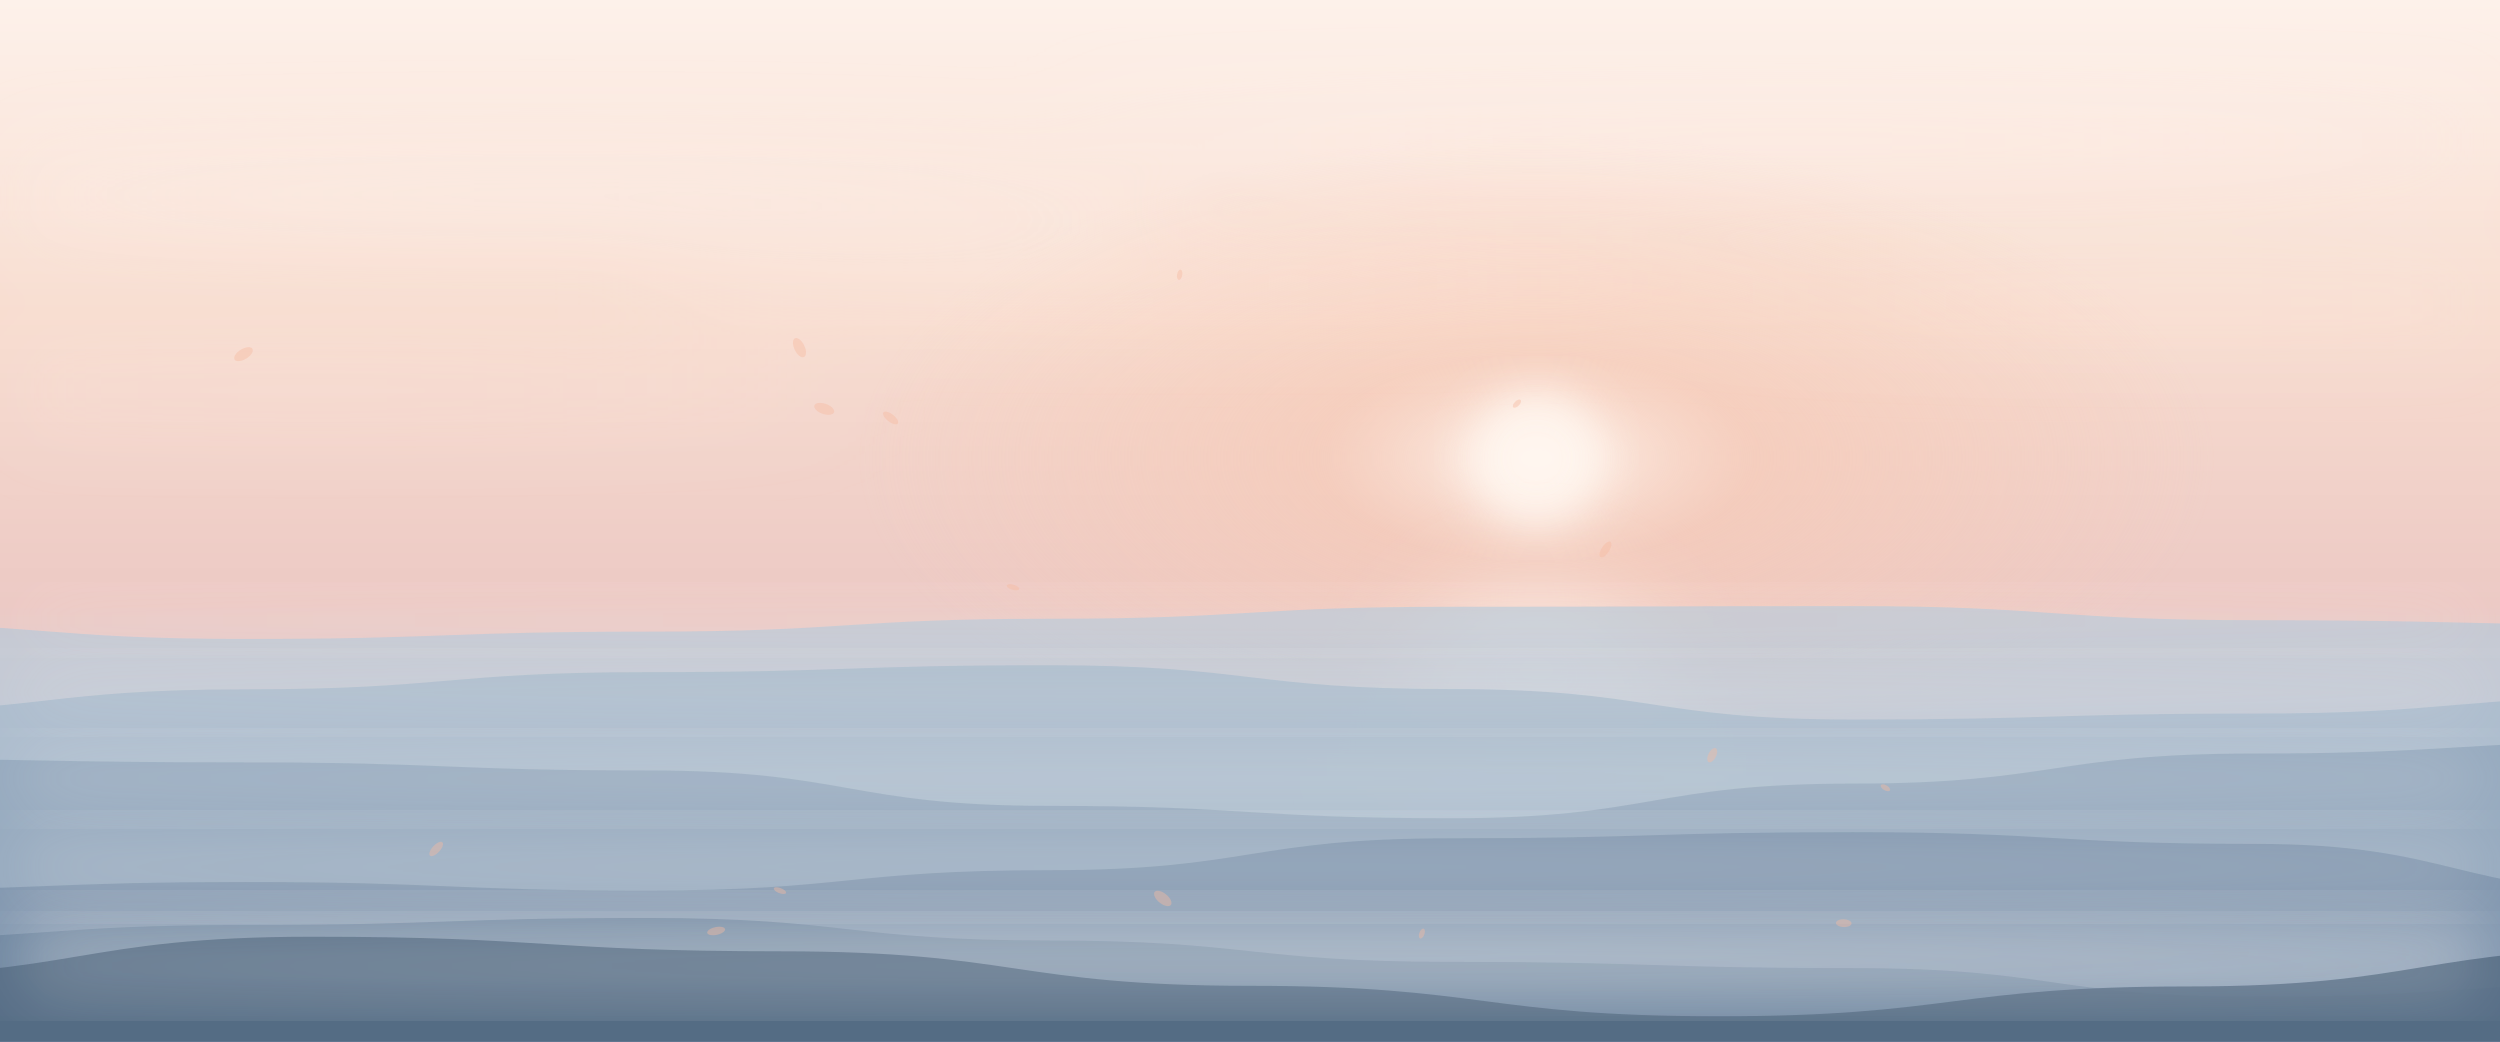
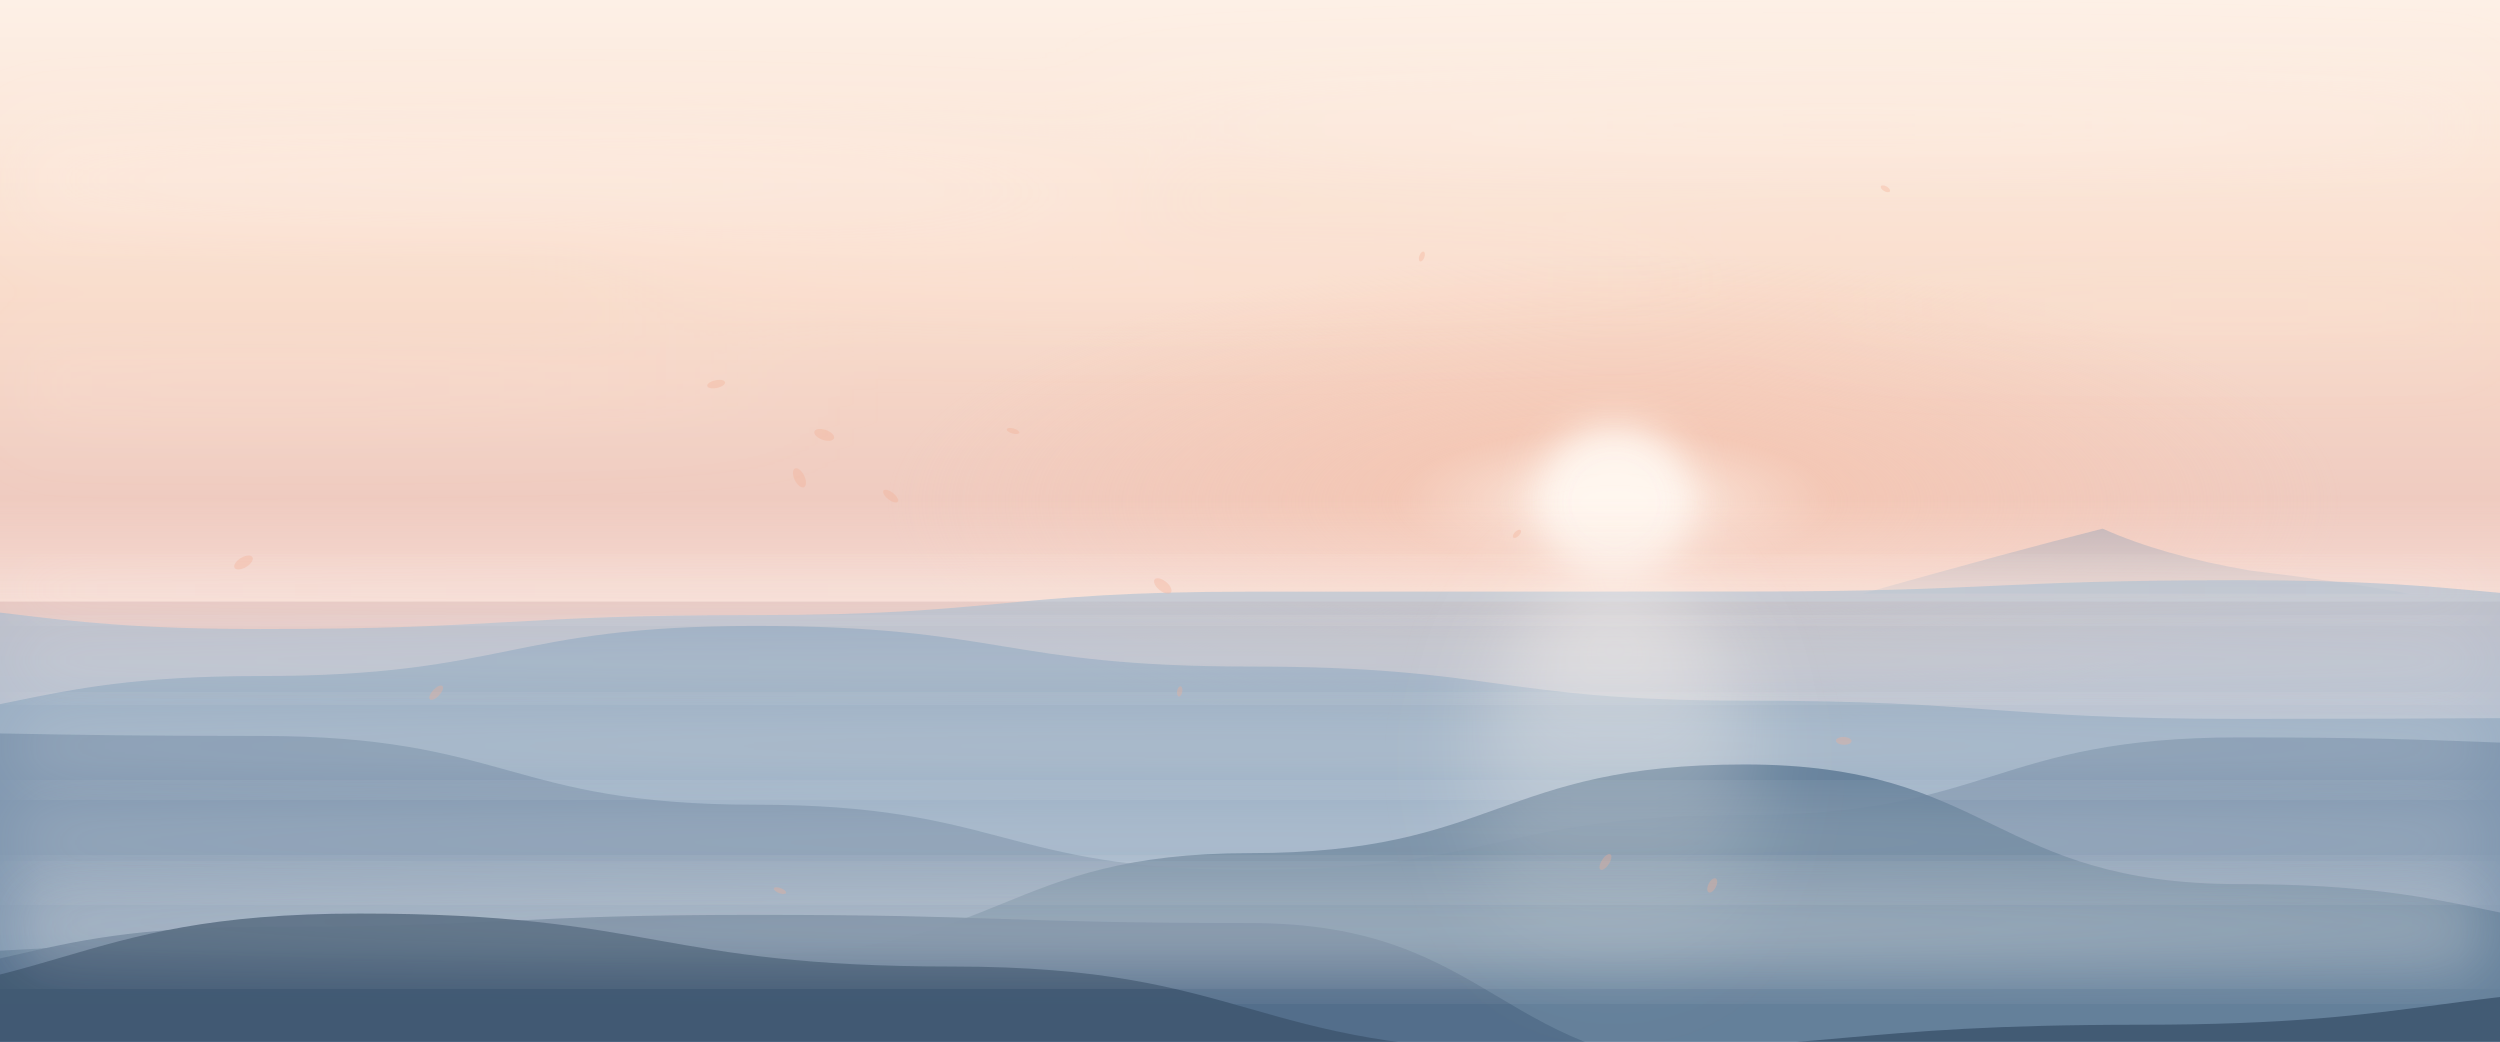
<svg xmlns="http://www.w3.org/2000/svg" viewBox="0 0 1920 800" preserveAspectRatio="xMidYMid slice">
  <defs>
    <linearGradient id="sky" x1="0" y1="0" x2="0" y2="1">
-       <stop offset="0%" stop-color="#fdf1ea" />
-       <stop offset="30%" stop-color="#f8ddd0" />
-       <stop offset="58%" stop-color="#ecc9c4" />
-       <stop offset="80%" stop-color="#cfd3de" />
-       <stop offset="100%" stop-color="#b9c6d6" />
+       <stop offset="0%" stop-color="#fdf0e6" />
+       <stop offset="28%" stop-color="#f9dccb" />
+       <stop offset="54%" stop-color="#ecc6bd" />
+       <stop offset="78%" stop-color="#c8cfdd" />
+       <stop offset="100%" stop-color="#adbed2" />
    </linearGradient>
    <linearGradient id="sea" x1="0" y1="0" x2="0" y2="1">
-       <stop offset="0%" stop-color="#b8c9d8" />
-       <stop offset="100%" stop-color="#5d7794" />
+       <stop offset="0%" stop-color="#a8bed2" />
+       <stop offset="100%" stop-color="#4a6684" />
    </linearGradient>
    <radialGradient id="glow" cx="50%" cy="50%" r="50%">
-       <stop offset="0%" stop-color="#fff6ef" stop-opacity="0.95" />
-       <stop offset="32%" stop-color="#f7c9b4" stop-opacity="0.55" />
-       <stop offset="100%" stop-color="#f7c9b4" stop-opacity="0" />
+       <stop offset="0%" stop-color="#fff7f0" stop-opacity="0.95" />
+       <stop offset="30%" stop-color="#f6c4ae" stop-opacity="0.6" />
+       <stop offset="100%" stop-color="#f6c4ae" stop-opacity="0" />
    </radialGradient>
    <linearGradient id="reflect" x1="0" y1="0" x2="0" y2="1">
-       <stop offset="0%" stop-color="#fff9f4" stop-opacity="0.62" />
+       <stop offset="0%" stop-color="#fff9f4" stop-opacity="0.55" />
+       <stop offset="55%" stop-color="#fff9f4" stop-opacity="0.2" />
      <stop offset="100%" stop-color="#fff9f4" stop-opacity="0" />
    </linearGradient>
+     <linearGradient id="haze" x1="0" y1="0" x2="0" y2="1">
+       <stop offset="0%" stop-color="#fbe4db" stop-opacity="0" />
+       <stop offset="100%" stop-color="#fbe4db" stop-opacity="0.75" />
+     </linearGradient>
    <filter id="soft" x="-25%" y="-25%" width="150%" height="150%">
-       <feGaussianBlur stdDeviation="16" />
+       <feGaussianBlur stdDeviation="14" />
    </filter>
-     <filter id="softer" x="-30%" y="-30%" width="160%" height="160%">
-       <feGaussianBlur stdDeviation="36" />
+     <filter id="softer" x="-35%" y="-35%" width="170%" height="170%">
+       <feGaussianBlur stdDeviation="34" />
    </filter>
  </defs>
  <rect width="1920" height="800" fill="url(#sky)" />
-   <ellipse cx="1180" cy="352" rx="520" ry="250" fill="url(#glow)" />
-   <circle cx="1180" cy="352" r="52" fill="#fff6ef" opacity="0.9" filter="url(#soft)" />
+   <ellipse cx="1240" cy="386" rx="560" ry="190" fill="url(#glow)" />
+   <circle cx="1240" cy="386" r="60" fill="#fff7f0" opacity="0.92" filter="url(#soft)" />
  <g filter="url(#softer)">
-     <ellipse cx="420" cy="150" rx="480" ry="22" fill="#fef6f2" opacity="0.5" />
-     <ellipse cx="1380" cy="108" rx="560" ry="19" fill="#fef6f2" opacity="0.42" />
-     <ellipse cx="930" cy="218" rx="450" ry="15" fill="#fef6f2" opacity="0.36" />
-     <ellipse cx="1690" cy="232" rx="380" ry="13" fill="#fef6f2" opacity="0.32" />
-     <ellipse cx="240" cy="300" rx="420" ry="16" fill="#fef6f2" opacity="0.26" />
+     <ellipse cx="400" cy="138" rx="500" ry="24" fill="#fef6f0" opacity="0.46" />
+     <ellipse cx="1420" cy="96" rx="580" ry="20" fill="#fef6f0" opacity="0.38" />
+     <ellipse cx="900" cy="214" rx="460" ry="16" fill="#fef6f0" opacity="0.3" />
+     <ellipse cx="1720" cy="236" rx="360" ry="13" fill="#fef6f0" opacity="0.26" />
+     <ellipse cx="200" cy="296" rx="430" ry="17" fill="#fef6f0" opacity="0.2" />
  </g>
-   <ellipse cx="1180" cy="600" rx="120" ry="150" fill="url(#reflect)" filter="url(#softer)" />
-   <path d="M-120.0 478.7 C34.3 478.7 34.3 490.7 188.6 490.7 C342.9 490.7 342.9 485.1 497.1 485.1 C651.4 485.1 651.4 475.2 805.7 475.2 C960.0 475.2 960.0 466.0 1114.3 466.0 C1268.6 466.0 1268.6 465.5 1422.9 465.5 C1577.1 465.5 1577.1 476.3 1731.4 476.3 C1885.7 476.3 1885.7 479.8 2040.0 479.8 L2040.0 840.0 L-120.0 840.0 Z" fill="#b6c7d7" opacity="0.7" />
-   <ellipse cx="960.0" cy="476" rx="1440" ry="18" fill="#fffaf7" opacity="0.25" filter="url(#softer)" />
-   <path d="M-120.0 546.8 C34.3 546.8 34.3 529.4 188.6 529.4 C342.9 529.4 342.9 516.2 497.1 516.2 C651.4 516.2 651.4 510.9 805.7 510.9 C960.0 510.9 960.0 529.2 1114.3 529.2 C1268.6 529.2 1268.6 552.6 1422.9 552.6 C1577.1 552.6 1577.1 548.0 1731.4 548.0 C1885.7 548.0 1885.7 534.9 2040.0 534.9 L2040.0 840.0 L-120.0 840.0 Z" fill="#a6b9ca" opacity="0.8" />
-   <ellipse cx="960.0" cy="532" rx="1440" ry="21" fill="#fffaf7" opacity="0.27" filter="url(#softer)" />
-   <path d="M-120.0 582.7 C34.3 582.7 34.3 585.5 188.6 585.5 C342.9 585.5 342.9 591.7 497.1 591.7 C651.4 591.7 651.4 618.9 805.7 618.9 C960.0 618.9 960.0 628.4 1114.3 628.4 C1268.6 628.4 1268.6 601.8 1422.9 601.8 C1577.1 601.8 1577.1 578.7 1731.4 578.7 C1885.7 578.7 1885.7 569.4 2040.0 569.4 L2040.0 840.0 L-120.0 840.0 Z" fill="#92a7bb" opacity="0.87" />
-   <ellipse cx="960.0" cy="598" rx="1440" ry="24" fill="#fffaf7" opacity="0.29" filter="url(#softer)" />
-   <path d="M-120.0 683.6 C34.3 683.6 34.3 677.4 188.6 677.4 C342.9 677.4 342.9 683.9 497.1 683.9 C651.4 683.9 651.4 668.3 805.7 668.3 C960.0 668.3 960.0 643.8 1114.3 643.8 C1268.6 643.8 1268.6 639.1 1422.9 639.1 C1577.1 639.1 1577.1 648.1 1731.4 648.1 C1885.7 648.1 1885.7 685.7 2040.0 685.7 L2040.0 840.0 L-120.0 840.0 Z" fill="#7c93ab" opacity="0.92" />
-   <ellipse cx="960.0" cy="666" rx="1440" ry="27" fill="#fffaf7" opacity="0.31" filter="url(#softer)" />
-   <path d="M-120.0 721.4 C34.3 721.4 34.3 710.4 188.6 710.4 C342.9 710.4 342.9 705.0 497.1 705.0 C651.4 705.0 651.4 722.3 805.7 722.3 C960.0 722.3 960.0 738.7 1114.3 738.7 C1268.6 738.7 1268.6 743.5 1422.9 743.5 C1577.1 743.5 1577.1 765.5 1731.4 765.5 C1885.7 765.5 1885.7 755.1 2040.0 755.1 L2040.0 840.0 L-120.0 840.0 Z" fill="#68819c" opacity="0.96" />
-   <ellipse cx="960.0" cy="732" rx="1440" ry="30" fill="#fffaf7" opacity="0.33" filter="url(#softer)" />
-   <path d="M-120.0 749.5 C60.0 749.5 60.0 719.4 240.0 719.4 C420.0 719.4 420.0 730.6 600.0 730.6 C780.0 730.6 780.0 757.1 960.0 757.1 C1140.0 757.1 1140.0 780.5 1320.0 780.5 C1500.0 780.5 1500.0 757.6 1680.0 757.6 C1860.0 757.6 1860.0 728.0 2040.0 728.0 L2040.0 840.0 L-120.0 840.0 Z" fill="#526982" opacity="0.9" />
-   <ellipse cx="960.0" cy="742" rx="1344" ry="26" fill="#fffcf9" opacity="0.34" filter="url(#softer)" />
-   <g opacity="0.42">
-     <ellipse cx="1092" cy="717" rx="4" ry="2" fill="#f6b9a0" transform="rotate(110 1092 717)" />
-     <ellipse cx="1315" cy="580" rx="6" ry="3" fill="#f6b9a0" transform="rotate(117 1315 580)" />
-     <ellipse cx="550" cy="715" rx="7" ry="3" fill="#f6b9a0" transform="rotate(168 550 715)" />
-     <ellipse cx="893" cy="690" rx="8" ry="4" fill="#f6b9a0" transform="rotate(39 893 690)" />
-     <ellipse cx="1416" cy="709" rx="6" ry="3" fill="#f6b9a0" transform="rotate(2 1416 709)" />
-     <ellipse cx="599" cy="684" rx="5" ry="2" fill="#f6b9a0" transform="rotate(21 599 684)" />
-     <ellipse cx="778" cy="451" rx="5" ry="2" fill="#f6b9a0" transform="rotate(16 778 451)" />
-     <ellipse cx="1233" cy="422" rx="7" ry="3" fill="#f6b9a0" transform="rotate(123 1233 422)" />
-     <ellipse cx="684" cy="321" rx="7" ry="3" fill="#f6b9a0" transform="rotate(38 684 321)" />
-     <ellipse cx="187" cy="272" rx="8" ry="4" fill="#f6b9a0" transform="rotate(149 187 272)" />
-     <ellipse cx="614" cy="267" rx="8" ry="4" fill="#f6b9a0" transform="rotate(64 614 267)" />
-     <ellipse cx="1165" cy="310" rx="4" ry="2" fill="#f6b9a0" transform="rotate(135 1165 310)" />
-     <ellipse cx="1448" cy="605" rx="4" ry="2" fill="#f6b9a0" transform="rotate(30 1448 605)" />
-     <ellipse cx="335" cy="652" rx="7" ry="3" fill="#f6b9a0" transform="rotate(133 335 652)" />
-     <ellipse cx="906" cy="211" rx="4" ry="2" fill="#f6b9a0" transform="rotate(100 906 211)" />
-     <ellipse cx="633" cy="314" rx="8" ry="4" fill="#f6b9a0" transform="rotate(19 633 314)" />
+   <path d="M1430 456 Q1545.5 423.48 1614.8 406 Q1661.0 426.7 1728.2 438.2 Q1797.5 446.48 1850 456 Z" fill="#8896ac" opacity="0.5" />
+   <rect x="0" y="382" width="1920" height="80" fill="url(#haze)" />
+   <path d="M-180.0 460.2 C10.0 460.2 10.0 483.1 200.0 483.1 C390.0 483.1 390.0 472.4 580.0 472.4 C770.0 472.4 770.0 454.4 960.0 454.4 C1150.0 454.4 1150.0 454.3 1340.0 454.3 C1530.0 454.3 1530.0 445.6 1720.0 445.6 C1910.0 445.6 1910.0 463.2 2100.0 463.2 L2100.0 860.0 L-180.0 860.0 Z" fill="#a3bace" opacity="0.62" />
+   <ellipse cx="960.0" cy="453" rx="1498" ry="16" fill="#fffaf5" opacity="0.34" filter="url(#softer)" />
+   <path d="M-180.0 558.3 C10.0 558.3 10.0 519.2 200.0 519.2 C390.0 519.2 390.0 480.7 580.0 480.7 C770.0 480.7 770.0 511.9 960.0 511.9 C1150.0 511.9 1150.0 538.1 1340.0 538.1 C1530.0 538.1 1530.0 552.1 1720.0 552.1 C1910.0 552.1 1910.0 551.1 2100.0 551.1 L2100.0 860.0 L-180.0 860.0 Z" fill="#90a7be" opacity="0.74" />
+   <ellipse cx="960.0" cy="507" rx="1498" ry="20" fill="#fffaf5" opacity="0.30" filter="url(#softer)" />
+   <path d="M-180.0 561.7 C10.0 561.7 10.0 565.2 200.0 565.2 C390.0 565.2 390.0 618.0 580.0 618.0 C770.0 618.0 770.0 668.1 960.0 668.1 C1150.0 668.1 1150.0 625.9 1340.0 625.9 C1530.0 625.9 1530.0 566.3 1720.0 566.3 C1910.0 566.3 1910.0 573.6 2100.0 573.6 L2100.0 860.0 L-180.0 860.0 Z" fill="#7992ab" opacity="0.83" />
+   <ellipse cx="960.0" cy="573" rx="1498" ry="24" fill="#fffaf5" opacity="0.28" filter="url(#softer)" />
+   <path d="M-180.0 735.0 C10.0 735.0 10.0 724.2 200.0 724.2 C390.0 724.2 390.0 732.6 580.0 732.6 C770.0 732.6 770.0 655.2 960.0 655.2 C1150.0 655.2 1150.0 587.1 1340.0 587.1 C1530.0 587.1 1530.0 679.0 1720.0 679.0 C1910.0 679.0 1910.0 718.5 2100.0 718.5 L2100.0 860.0 L-180.0 860.0 Z" fill="#627d98" opacity="0.9" />
+   <ellipse cx="960.0" cy="647" rx="1498" ry="28" fill="#fffaf5" opacity="0.26" filter="url(#softer)" />
+   <path d="M-180.0 755.7 C10.0 755.7 10.0 711.9 200.0 711.9 C390.0 711.9 390.0 702.6 580.0 702.6 C770.0 702.6 770.0 708.9 960.0 708.9 C1150.0 708.9 1150.0 821.6 1340.0 821.6 C1530.0 821.6 1530.0 860.1 1720.0 860.1 C1910.0 860.1 1910.0 776.9 2100.0 776.9 L2100.0 860.0 L-180.0 860.0 Z" fill="#526d8a" opacity="0.96" />
+   <ellipse cx="960.0" cy="716" rx="1498" ry="32" fill="#fffaf5" opacity="0.24" filter="url(#softer)" />
+   <ellipse cx="1240" cy="602" rx="105" ry="165" fill="url(#reflect)" filter="url(#softer)" />
+   <path d="M-180.0 768.5 C48.0 768.5 48.0 701.6 276.0 701.6 C504.0 701.6 504.0 742.3 732.0 742.3 C960.0 742.3 960.0 807.2 1188.0 807.2 C1416.0 807.2 1416.0 787.0 1644.0 787.0 C1872.0 787.0 1872.0 756.6 2100.0 756.6 L2100.0 860.0 L-180.0 860.0 Z" fill="#405872" opacity="0.94" />
+   <ellipse cx="960.0" cy="708" rx="1382" ry="30" fill="#fffbf8" opacity="0.30" filter="url(#softer)" />
+   <g opacity="0.34">
+     <ellipse cx="1092" cy="197" rx="4" ry="2" fill="#f3ae94" transform="rotate(110 1092 197)" />
+     <ellipse cx="1315" cy="680" rx="6" ry="3" fill="#f3ae94" transform="rotate(117 1315 680)" />
+     <ellipse cx="550" cy="295" rx="7" ry="3" fill="#f3ae94" transform="rotate(168 550 295)" />
+     <ellipse cx="893" cy="450" rx="8" ry="4" fill="#f3ae94" transform="rotate(39 893 450)" />
+     <ellipse cx="1416" cy="569" rx="6" ry="3" fill="#f3ae94" transform="rotate(2 1416 569)" />
+     <ellipse cx="599" cy="684" rx="5" ry="2" fill="#f3ae94" transform="rotate(21 599 684)" />
+     <ellipse cx="778" cy="331" rx="5" ry="2" fill="#f3ae94" transform="rotate(16 778 331)" />
+     <ellipse cx="1233" cy="662" rx="7" ry="3" fill="#f3ae94" transform="rotate(123 1233 662)" />
+     <ellipse cx="684" cy="381" rx="7" ry="3" fill="#f3ae94" transform="rotate(38 684 381)" />
+     <ellipse cx="187" cy="432" rx="8" ry="4" fill="#f3ae94" transform="rotate(149 187 432)" />
+     <ellipse cx="614" cy="367" rx="8" ry="4" fill="#f3ae94" transform="rotate(64 614 367)" />
+     <ellipse cx="1165" cy="410" rx="4" ry="2" fill="#f3ae94" transform="rotate(135 1165 410)" />
+     <ellipse cx="1448" cy="145" rx="4" ry="2" fill="#f3ae94" transform="rotate(30 1448 145)" />
+     <ellipse cx="335" cy="532" rx="7" ry="3" fill="#f3ae94" transform="rotate(133 335 532)" />
+     <ellipse cx="906" cy="531" rx="4" ry="2" fill="#f3ae94" transform="rotate(100 906 531)" />
+     <ellipse cx="633" cy="334" rx="8" ry="4" fill="#f3ae94" transform="rotate(19 633 334)" />
  </g>
</svg>
